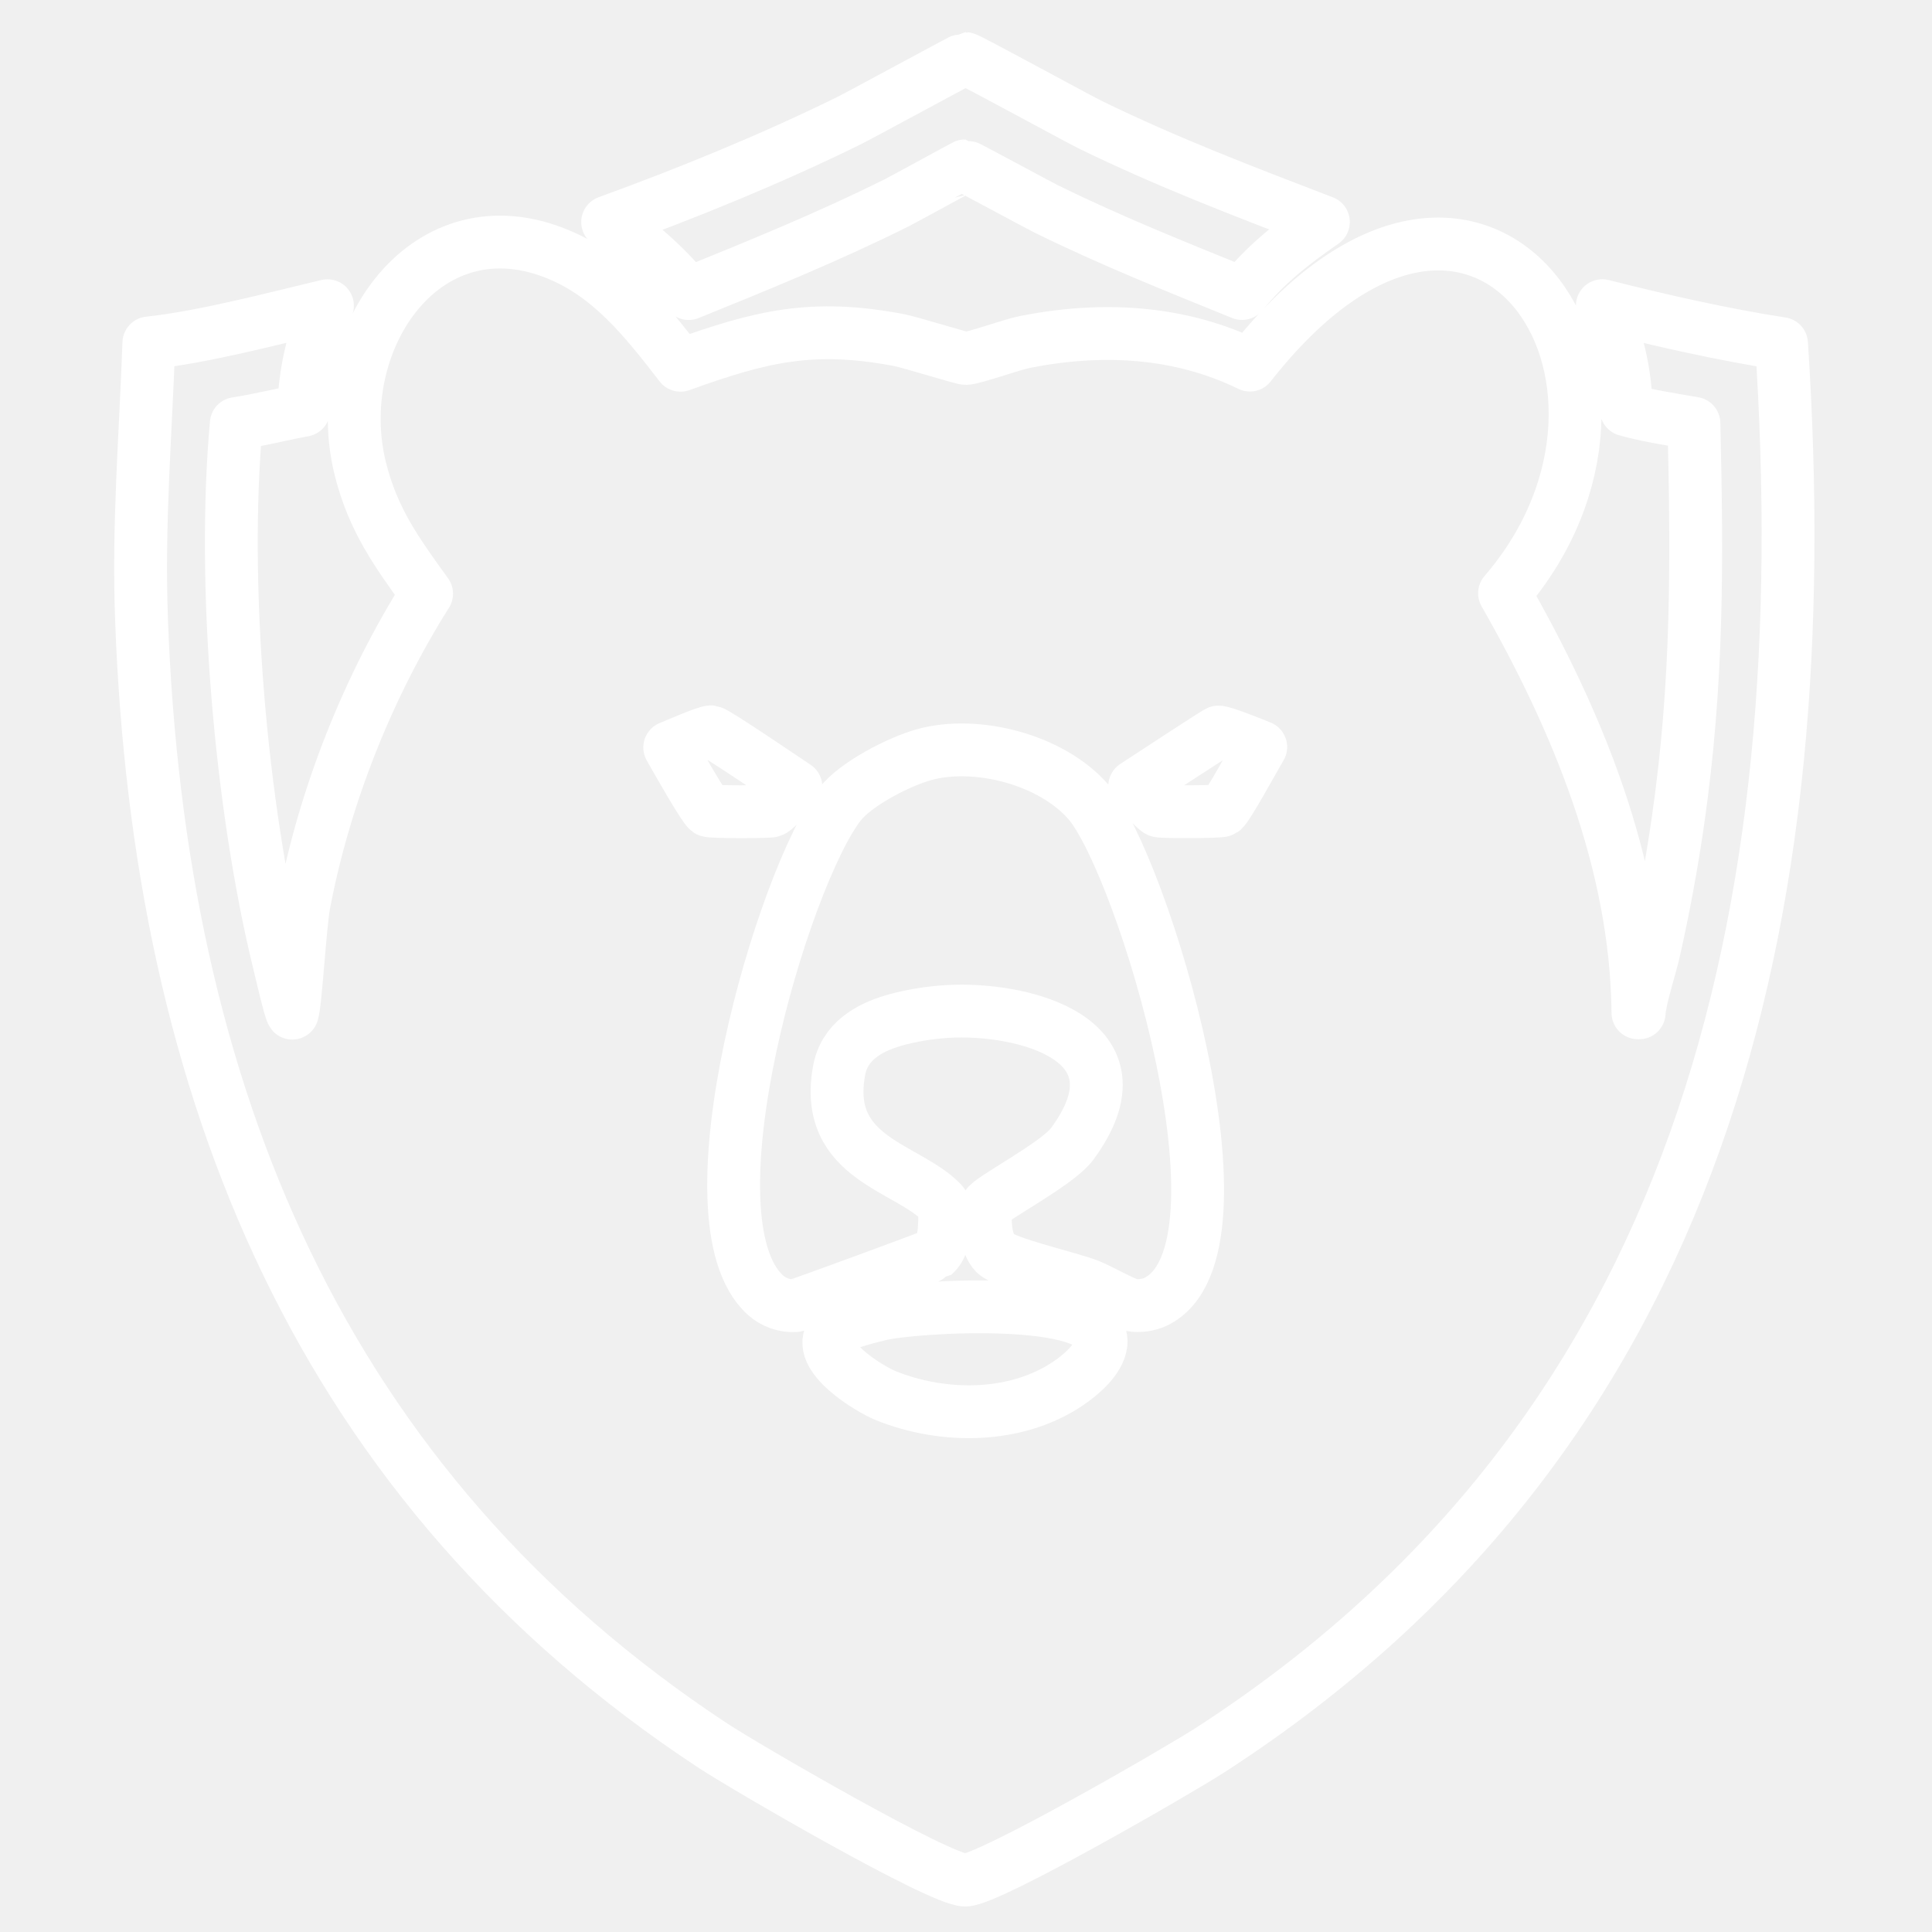
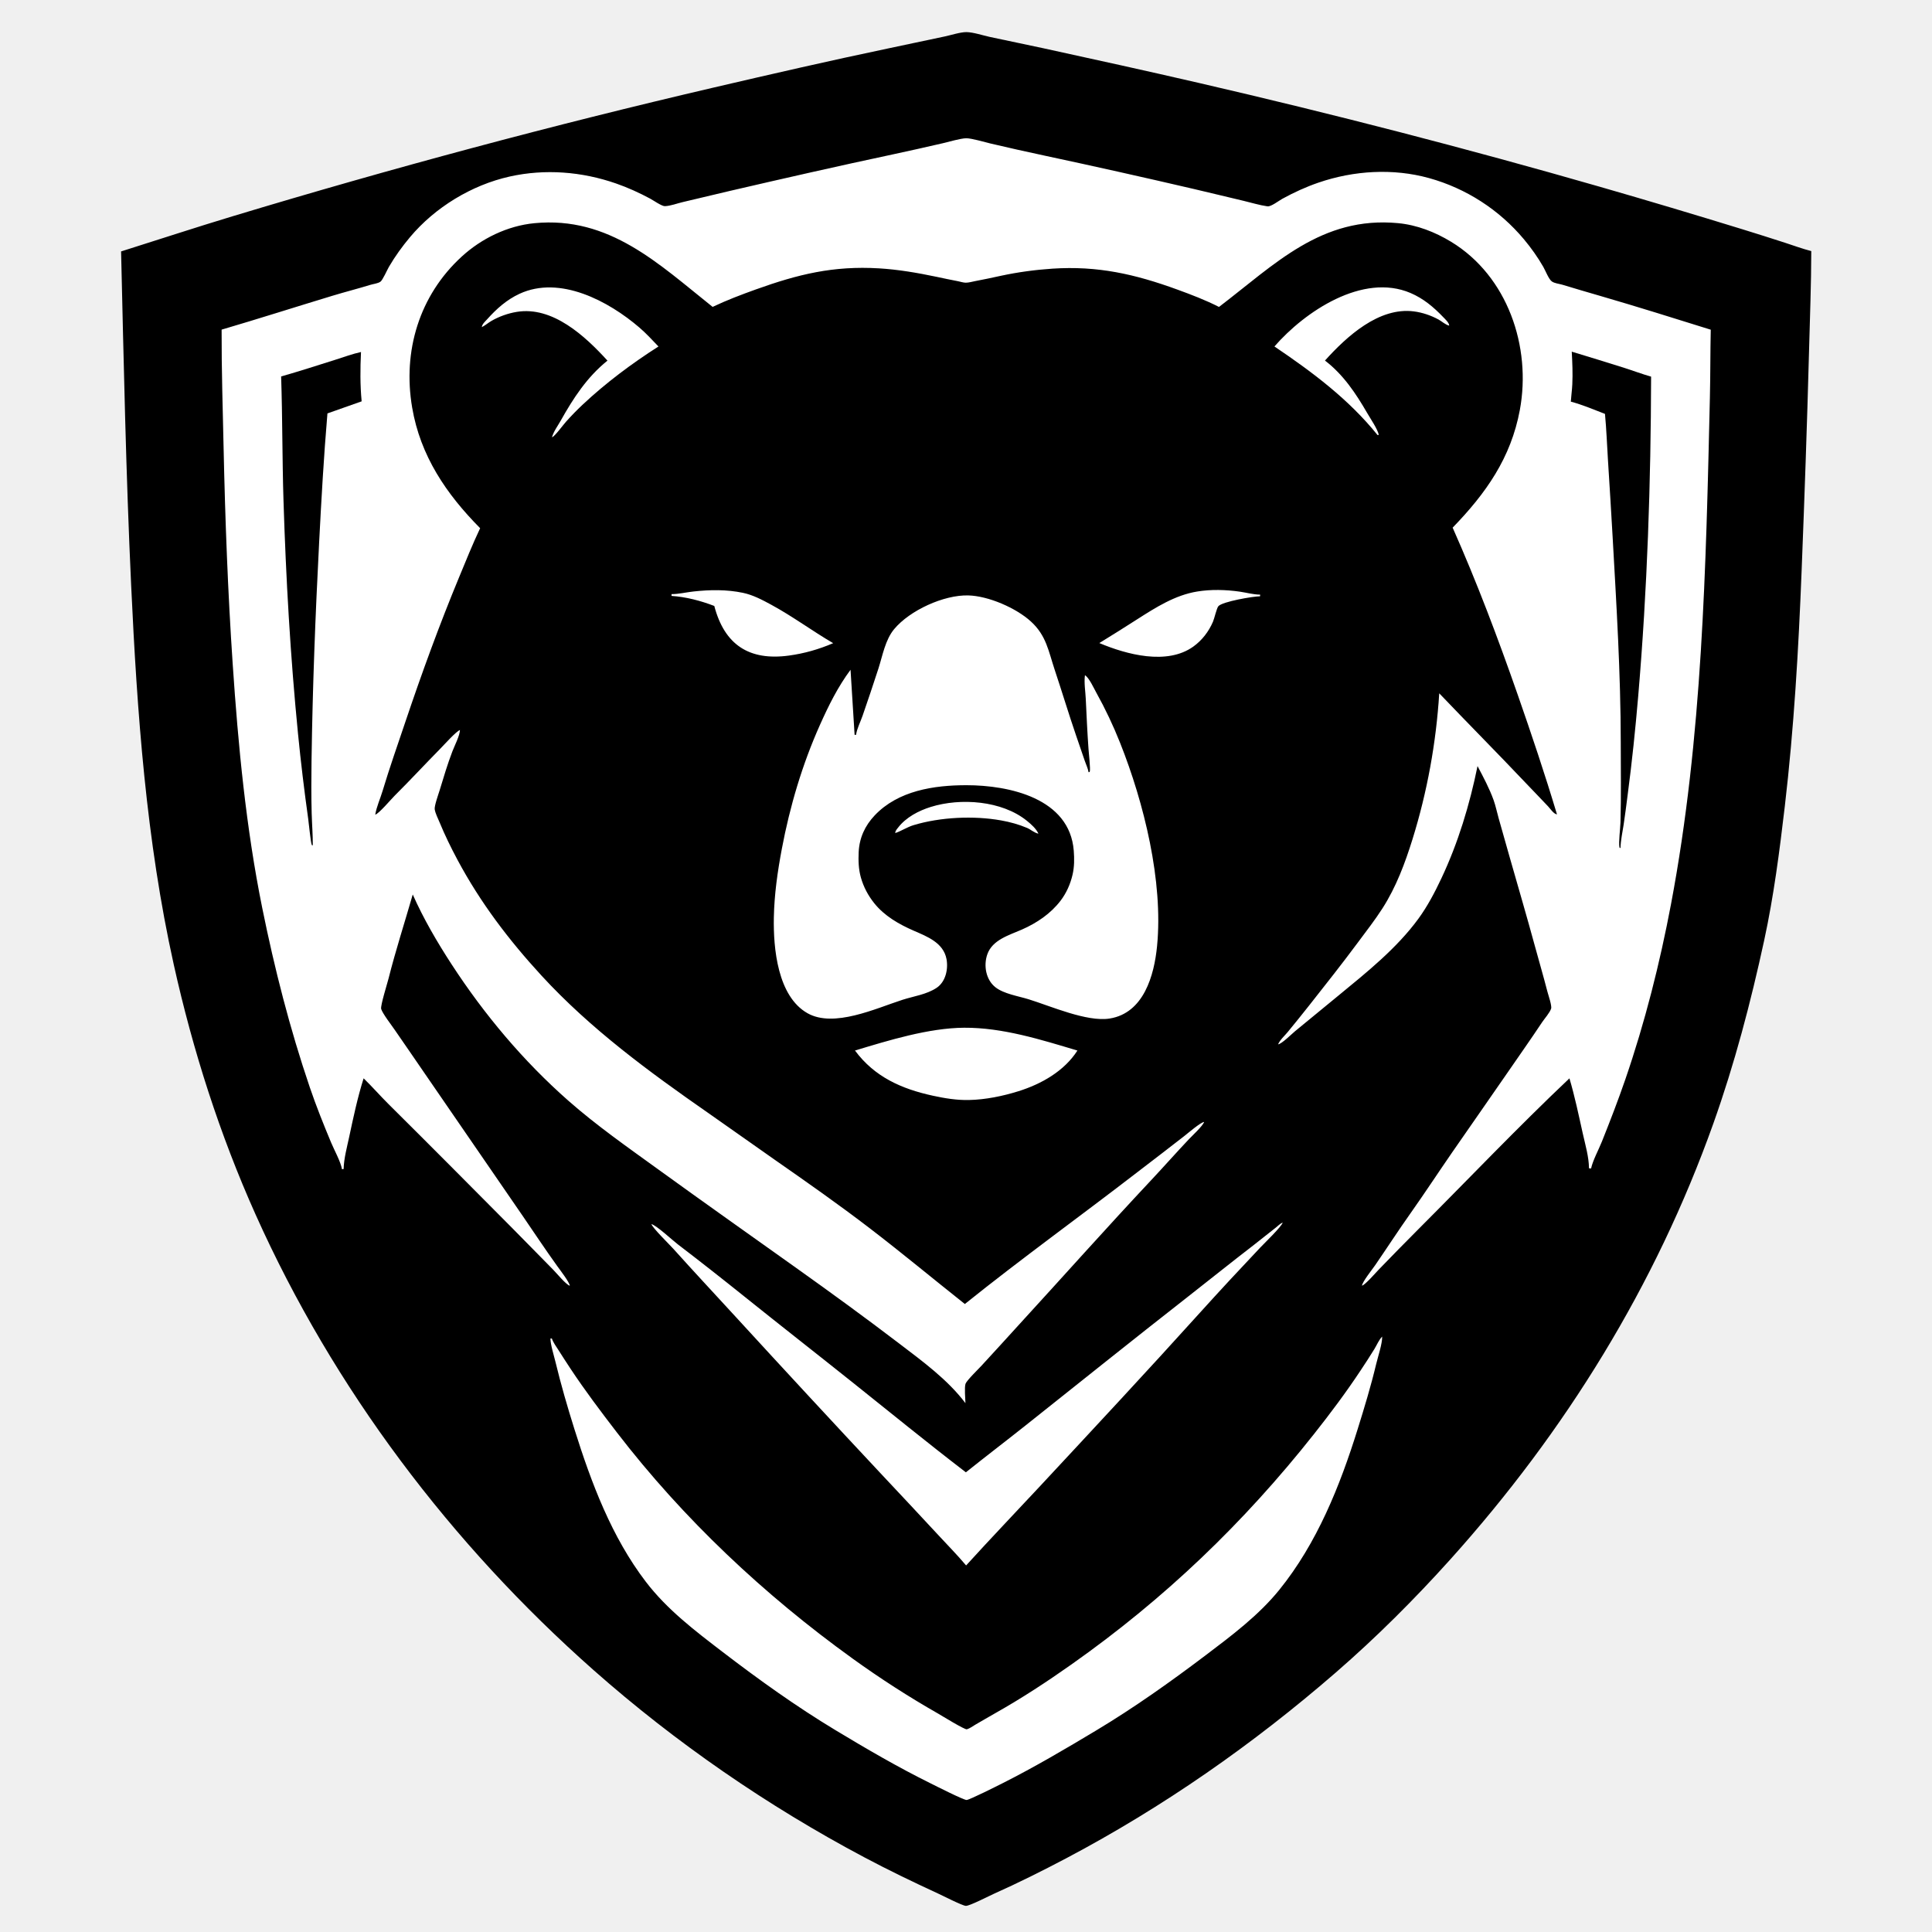
- <svg xmlns="http://www.w3.org/2000/svg" viewBox="0 0 512 512">
+ <svg xmlns="http://www.w3.org/2000/svg" viewBox="0 0 491.52 491.52">
  <defs>
    <style>
-       .cls-1{fill:none;stroke:#ffffff;stroke-width:14;stroke-linecap:round;stroke-linejoin:round}
+       .cls-1{fill:#ffffff}
+       .cls-2{fill:#000000}
    </style>
  </defs>
  <g id="Layer_1" data-name="Layer 1">
-     <path d="M350.714 58.826 C342.232 64.733 335.902 69.627 329.148 77.785 C311.456 70.595 294.397 63.805 277.173 55.321 C274.891 54.197 256.049 43.969 255.733 43.963 C255.629 43.962 239.452 52.838 237.63 53.746 C219.477 62.795 201.23 70.209 182.519 77.798 C176.262 70.466 169.108 63.904 161.032 58.848 C182.481 51.049 204.235 42.169 224.795 32.078 C228.017 30.496 255.486 15.52 255.818 15.521 C256.532 15.522 285.365 31.311 289.028 33.097 C309.382 43.019 329.682 50.771 350.714 58.826 Z M398.719 157.221 C417.849 190.708 433.703 228.652 434.071 268.405 L434.4 268.41 C434.591 264.65 437.346 256.348 438.299 252.12 C440.877 240.68 443.022 229.087 444.694 217.464 C449.967 180.8 449.773 148.935 448.91 112.181 C443.227 111.193 436.493 110.174 430.987 108.62 C430.828 99.123 428.687 89.512 424.634 81.003 C439.831 84.856 456.681 88.688 472.125 91.06 C482.049 242.419 451.447 379.348 320.573 463.872 C312.349 469.183 262.118 498.217 255.81 498.239 C249.077 498.262 197.344 468.163 188.889 462.592 C85.096 394.199 42.126 289.504 37.514 164.363 C36.57 138.73 38.55 116.14 39.451 90.883 C54.126 89.297 72.183 84.487 86.779 81.015 C82.812 89.658 80.703 99.132 80.498 108.713 C74.526 109.819 68.625 111.334 62.619 112.241 C58.732 154.994 63.761 213.669 73.965 255.259 C74.413 257.083 76.856 267.715 77.461 268.494 C78.344 266.115 79.5 245.178 80.556 239.604 C86.005 210.833 97.612 181.822 113.055 157.34 C105.176 146.418 98.898 137.853 95.497 124.254 C87.195 91.069 111.811 53.542 146.739 66.927 C161.489 72.579 170.83 84.503 180.349 96.799 C201.801 89.067 215.313 85.789 238.2 90.114 C241.059 90.654 255.15 95.024 255.946 94.996 C258.163 94.917 268.058 91.329 271.618 90.624 C291.732 86.642 312.419 87.563 331.24 96.758 C392.483 18.626 447.415 100.651 398.719 157.221 Z M177.486 198.083 C178.79 200.403 186.468 213.962 187.691 214.809 C188.284 215.219 203.936 215.181 204.554 214.896 C206.015 214.225 209.564 209.912 210.927 208.495 C208.216 206.71 189.763 194.113 188.462 193.945 C187.404 193.808 179.161 197.416 177.486 198.083 Z M300.711 208.318 C301.897 209.641 305.817 214.328 307.064 214.898 C307.723 215.199 323.414 215.194 324.014 214.774 C325.351 213.836 332.596 200.465 334.112 197.975 C332.295 197.24 324.272 193.969 322.868 194 C322.521 194.007 302.817 206.944 300.711 208.318 Z M244.734 200.036 C238.276 201.863 226.875 207.657 222.634 213.072 C207.572 232.303 180.671 323.163 202.855 343.226 C204.978 345.146 207.955 346.209 210.762 346.003 C211.594 345.942 247.202 332.808 247.514 332.538 C249.663 330.674 250.153 327.693 250.278 324.927 C250.343 323.499 250.629 319.801 249.627 318.74 C240.58 309.167 218.026 307.195 222.379 283.663 C223.788 276.043 230.148 272.411 236.734 270.472 C241.212 269.154 246.414 268.333 251.057 268.053 C270.806 266.861 304.71 275.226 284.136 303.151 C280.107 308.618 261.914 317.91 261.481 319.683 C260.692 322.908 261.172 329.685 263.693 332.157 C266.421 334.833 283.43 338.628 288.594 340.663 C291.295 341.727 297.791 345.425 299.795 345.836 C301.807 346.249 304.535 345.843 306.38 344.925 C333.998 331.194 302.618 228.933 288.49 212.57 C278.721 201.255 258.65 196.101 244.734 200.036 Z M232.977 348.374 C230.174 349.098 222.341 350.883 220.624 353.067 C215.711 359.318 230.588 368.196 234.808 369.891 C249.964 375.978 269.291 376.046 283.245 366.514 C286.439 364.333 291.274 360.293 291.779 356.061 C293.347 342.933 241.697 346.123 232.977 348.374 Z" class="cls-1" />
+     <g>
+       <path d="M56.379 83.862 C65.803 81.092 75.165 78.098 84.565 75.247 C87.78 74.272 91.04 73.444 94.253 72.46 C95.036 72.22 96.095 72.131 96.779 71.669 C97.347 71.285 98.509 68.634 98.95 67.878 C100.506 65.213 102.32 62.706 104.301 60.342 C110.663 52.75 119.989 47.072 129.647 44.916 C138.653 42.906 148.031 43.65 156.727 46.675 C159.732 47.72 162.626 49.039 165.426 50.541 C166.209 50.96 168.369 52.476 169.143 52.447 C170.617 52.392 172.256 51.746 173.694 51.412 C177.651 50.492 181.596 49.519 185.554 48.6 C199.358 45.398 213.182 42.251 227.042 39.299 C231.313 38.389 235.577 37.422 239.833 36.444 C241.386 36.087 244.325 35.207 245.788 35.174 C247.11 35.145 250.497 36.152 251.95 36.496 C256.524 37.58 261.125 38.601 265.721 39.584 C278.414 42.299 291.091 45.135 303.734 48.08 C307.959 49.064 312.171 50.105 316.394 51.096 C318.391 51.565 320.427 52.206 322.458 52.494 C323.351 52.621 325.378 51.045 326.227 50.58 C329.173 48.963 332.239 47.555 335.418 46.464 C344.397 43.381 354.388 42.759 363.577 45.309 C372.997 47.923 381.414 53.364 387.694 60.862 C389.537 63.062 391.203 65.412 392.635 67.898 C393.156 68.802 394.015 71.039 394.803 71.597 C395.524 72.106 396.671 72.187 397.504 72.441 C400.748 73.43 404.005 74.379 407.261 75.325 C416.622 78.044 425.931 80.974 435.236 83.876 C435.109 89.668 435.148 95.464 435.013 101.256 C434.009 144.258 433.137 187.569 425.136 229.959 C422.284 245.066 418.496 260.079 413.494 274.624 C411.663 279.948 409.638 285.176 407.551 290.405 C406.74 292.437 405.221 295.231 404.789 297.273 C404.61 297.262 404.434 297.247 404.255 297.229 C404.228 294.283 403.293 291.171 402.657 288.307 C401.618 283.629 400.641 278.943 399.28 274.344 C386.164 286.752 373.715 299.848 360.954 312.618 C357.52 316.054 354.124 319.532 350.745 323.023 C349.955 323.839 347.358 326.852 346.501 327.093 C346.556 326.145 349.182 322.858 349.863 321.866 C352.869 317.487 355.764 313.024 358.832 308.688 C362.429 303.603 365.845 298.387 369.384 293.262 C374.087 286.452 378.85 279.684 383.541 272.867 C386.466 268.616 389.45 264.4 392.301 260.101 C392.957 259.111 394.269 257.683 394.618 256.594 C394.852 255.863 393.885 253.108 393.663 252.243 C392.666 248.368 391.533 244.526 390.482 240.664 C388.428 233.119 386.222 225.611 384.077 218.091 C383.138 214.8 382.213 211.505 381.28 208.213 C380.84 206.664 380.524 205.048 379.978 203.534 C378.903 200.553 377.374 197.7 375.901 194.903 C373.898 204.727 370.976 214.409 366.693 223.488 C365.021 227.031 363.168 230.572 360.85 233.74 C355.35 241.254 347.758 247.337 340.61 253.205 C336.902 256.248 333.194 259.289 329.492 262.339 C328.631 263.048 326.067 265.611 325.154 265.693 C325.65 264.536 326.815 263.522 327.614 262.551 C329.476 260.287 331.317 258.004 333.134 255.703 C337.301 250.424 341.463 245.162 345.469 239.76 C347.596 236.89 349.801 234.076 351.73 231.064 C355.192 225.66 357.469 219.566 359.366 213.46 C363.098 201.451 365.372 188.936 366.155 176.382 C373.463 184.04 380.926 191.552 388.206 199.239 C390.075 201.213 391.985 203.151 393.842 205.138 C394.4 205.735 395.285 207.1 396.109 207.183 C393.033 196.927 389.633 186.817 386.107 176.709 C381.098 162.352 375.738 148.144 369.566 134.239 C378.022 125.511 384.39 116.519 386.659 104.311 C389.651 88.208 383.532 70.229 369.164 61.506 C365.086 59.03 360.482 57.228 355.704 56.775 C336.171 54.922 324.298 67.287 310.124 78.09 C306.703 76.343 303.07 74.964 299.464 73.65 C288.732 69.741 279.24 67.586 267.731 68.351 C263.34 68.643 258.971 69.238 254.666 70.159 C252.486 70.625 250.308 71.117 248.114 71.515 C247.335 71.657 246.507 71.916 245.716 71.921 C245.071 71.925 244.407 71.675 243.775 71.557 C241.913 71.212 240.062 70.802 238.208 70.415 C233.391 69.407 228.542 68.568 223.622 68.274 C212.025 67.581 203.067 69.768 192.263 73.65 C188.563 74.979 184.849 76.385 181.299 78.078 C167.568 67.143 155.054 54.943 135.951 56.784 C129.107 57.443 122.48 60.681 117.447 65.296 C106.659 75.187 102.424 89.308 104.849 103.632 C106.934 115.952 113.515 125.659 122.155 134.376 C120.222 138.461 118.527 142.688 116.797 146.863 C111.793 158.94 107.308 171.243 103.137 183.633 C101.168 189.484 99.112 195.303 97.336 201.218 C96.743 203.194 95.808 205.221 95.468 207.251 C96.382 207.026 99.483 203.346 100.39 202.444 C104.336 198.522 108.109 194.435 112.013 190.474 C112.958 189.516 116.02 186.081 117.014 185.716 C117 187.092 115.645 189.727 115.108 191.122 C113.857 194.372 112.871 197.722 111.853 201.05 C111.557 202.018 110.458 205.065 110.598 205.905 C110.778 206.983 111.397 208.155 111.814 209.164 C113.168 212.446 114.718 215.623 116.392 218.752 C122.211 229.628 129.409 239.104 137.742 248.175 C150.224 261.761 165.15 272.692 180.226 283.182 C185.917 287.142 191.55 291.187 197.239 295.15 C205.354 300.803 213.467 306.496 221.316 312.514 C229.484 318.777 237.403 325.359 245.468 331.751 C259.848 320.203 274.835 309.415 289.436 298.15 C293.401 295.092 297.405 292.076 301.342 288.982 C302.248 288.269 305.433 285.536 306.334 285.432 C306.081 286.378 303.269 288.981 302.446 289.853 C299.215 293.274 296.1 296.804 292.88 300.235 C281.53 312.331 270.492 324.739 259.285 336.967 C256.106 340.436 252.965 343.943 249.761 347.388 C248.987 348.222 245.927 351.217 245.643 352.04 C245.323 352.969 245.592 355.936 245.619 356.977 C241.058 350.952 234.702 346.335 228.748 341.793 C220.12 335.212 211.363 328.846 202.527 322.55 C190.811 314.203 179.065 305.907 167.412 297.471 C159.686 291.878 151.799 286.372 144.63 280.064 C133.144 269.958 123.19 258.101 114.86 245.289 C111.183 239.635 107.744 233.746 105.007 227.574 C102.957 234.697 100.657 241.781 98.847 248.969 C98.542 250.183 96.751 255.883 96.975 256.68 C97.289 257.793 99.617 260.846 100.39 261.956 C102.866 265.517 105.307 269.103 107.767 272.675 C116.185 284.899 124.597 297.127 132.996 309.364 C135.898 313.593 138.731 317.882 141.726 322.045 C142.341 322.899 144.978 326.324 144.958 327.108 C143.978 326.81 141.597 323.902 140.726 323.022 C137.285 319.549 133.885 316.035 130.44 312.564 C119.933 301.98 109.427 291.395 98.84 280.892 C96.683 278.752 94.689 276.452 92.509 274.339 C90.965 279.224 89.895 284.294 88.825 289.302 C88.262 291.941 87.496 294.711 87.42 297.419 C87.282 297.436 87.148 297.455 87.002 297.459 C86.675 295.541 85.049 292.623 84.255 290.722 C82.312 286.072 80.431 281.389 78.809 276.616 C73.731 261.677 69.852 246.483 66.72 231.024 C62.575 210.56 60.59 189.63 59.191 168.822 C57.97 150.675 57.291 132.518 56.893 114.334 C56.67 104.177 56.352 94.021 56.379 83.862 Z M399.87 89.469 C400.028 92.237 400.141 94.994 400.013 97.766 C399.945 99.244 399.728 100.703 399.633 102.177 C402.59 102.971 405.472 104.193 408.325 105.299 C408.7 109.28 408.846 113.288 409.097 117.279 C409.5 123.683 409.904 130.086 410.264 136.494 C411.243 153.925 412.326 171.425 412.339 188.891 C412.344 195.676 412.459 202.463 412.265 209.247 C412.221 210.804 411.76 214.23 412.011 215.553 C412.044 215.73 412.147 215.687 412.27 215.752 C412.318 213.759 412.771 211.731 413.074 209.763 C413.46 207.257 413.759 204.736 414.091 202.222 C415.198 193.834 416.07 185.4 416.786 176.97 C419.079 149.991 419.993 122.896 420.054 95.821 C417.756 95.172 415.508 94.312 413.23 93.591 C408.787 92.185 404.33 90.819 399.87 89.469 Z M91.84 89.558 C89.649 90.034 87.528 90.831 85.391 91.504 C80.783 92.955 76.171 94.454 71.524 95.776 C71.878 106.292 71.796 116.824 72.126 127.343 C72.749 147.185 73.871 166.949 75.822 186.706 C76.534 193.909 77.402 201.108 78.406 208.275 C78.545 209.264 79.06 214.464 79.321 214.956 C79.38 215.067 79.478 215.029 79.571 215.072 C79.598 212.365 79.365 209.635 79.292 206.926 C79.172 202.438 79.193 197.939 79.256 193.45 C79.515 174.928 80.235 156.432 81.193 137.934 C81.759 127.012 82.374 116.075 83.301 105.176 L92.004 102.103 C91.605 97.89 91.634 93.781 91.84 89.558 Z" class="cls-1" />
+       <path d="M167.523 88.152 C160.684 92.518 154.114 97.427 148.194 102.985 C146.724 104.366 145.317 105.815 143.974 107.32 C143.236 108.145 141.216 110.934 140.425 111.279 C140.797 109.82 141.917 108.325 142.654 107.01 C145.883 101.252 149.348 95.927 154.543 91.746 C148.865 85.517 140.613 77.84 131.464 79.348 C129.244 79.713 126.965 80.52 125.019 81.65 C124.184 82.135 123.438 82.795 122.583 83.23 C122.616 82.477 123.461 81.755 123.952 81.207 C126.329 78.558 128.911 76.249 132.171 74.74 C142.478 69.971 154.853 76.623 162.658 83.32 C164.401 84.815 165.94 86.496 167.523 88.152 Z" class="cls-1" />
+       <path d="M368.698 82.846 C367.741 82.641 366.827 81.754 365.957 81.282 C364.045 80.246 361.88 79.506 359.721 79.226 C350.805 78.071 342.611 85.602 337.087 91.73 C341.732 95.28 344.939 100.077 347.833 105.085 C348.655 106.508 350.465 109.136 350.783 110.637 L350.452 110.672 C343.105 101.552 333.862 94.649 324.226 88.146 C331.932 79.281 346.677 69.341 358.855 74.541 C362.15 75.948 364.733 78.132 367.188 80.698 C367.714 81.247 368.647 82.073 368.698 82.846 Z" class="cls-1" />
+       <path d="M170.847 151.149 C172.706 151.146 174.55 150.684 176.396 150.482 C180.605 150.02 184.831 149.948 188.992 150.814 C191.568 151.351 193.941 152.618 196.233 153.862 C201.67 156.813 206.635 160.513 211.972 163.629 C208.336 165.194 204.618 166.255 200.697 166.788 C190.612 168.159 184.312 164.056 181.723 154.163 C178.239 152.832 174.578 151.863 170.847 151.607 Z" class="cls-1" />
+       <path d="M320.595 151.279 C320.596 151.424 320.587 151.56 320.577 151.703 C318.829 151.71 311.003 153.043 309.969 154.223 C309.525 154.73 308.961 157.327 308.592 158.18 C307.509 160.687 305.823 162.897 303.596 164.496 C296.906 169.3 286.601 166.521 279.677 163.6 C282.912 161.629 286.106 159.597 289.3 157.56 C294.038 154.537 298.925 151.413 304.566 150.489 C308.106 149.91 311.797 150.01 315.343 150.51 C317.071 150.754 318.849 151.27 320.595 151.279 Z" class="cls-1" />
+       <path d="M216.387 170.393 L217.42 186.954 L217.786 186.954 C218.006 185.355 218.914 183.649 219.441 182.112 C220.818 178.095 222.199 174.077 223.494 170.032 C224.551 166.727 225.216 162.779 227.481 160.054 C231.45 155.281 240.114 151.314 246.338 151.478 C251.461 151.613 258.475 154.658 262.246 158.086 C266.21 161.689 266.733 165.628 268.345 170.46 C270.193 175.996 271.872 181.585 273.765 187.109 C274.508 189.277 275.255 191.443 275.996 193.612 C276.314 194.54 276.786 195.501 276.953 196.463 C277.076 196.418 277.199 196.46 277.248 196.3 C277.451 195.64 276.997 191.542 276.926 190.563 C276.619 186.298 276.431 182.02 276.226 177.749 C276.134 175.828 275.758 173.684 276.02 171.779 C277.059 172.376 278.301 175.116 278.923 176.233 C281.212 180.347 283.22 184.6 284.962 188.977 C291.043 204.253 295.976 224.206 294.372 240.674 C293.644 248.157 290.983 257.748 282.292 259.129 C276.523 260.046 267.31 255.964 261.662 254.218 C259.07 253.417 255.401 252.86 253.252 251.176 C250.821 249.27 250.191 245.671 251.169 242.825 C252.452 239.094 256.725 237.922 259.957 236.499 C263.774 234.819 267.283 232.467 269.832 229.127 C271.312 227.187 272.324 224.885 272.87 222.514 C273.334 220.504 273.333 218.453 273.172 216.407 C272.123 203.074 256.743 199.769 245.873 199.765 C237.582 199.762 228.491 201.152 222.529 207.451 C220.044 210.077 218.63 213.167 218.456 216.793 C218.353 218.948 218.426 221.151 219.016 223.241 C219.699 225.657 220.847 227.813 222.411 229.776 C225.001 233.026 228.703 235.141 232.46 236.775 C235.884 238.265 240.008 239.832 240.801 243.987 C241.291 246.55 240.576 249.778 238.301 251.305 C235.763 253.009 232.462 253.442 229.599 254.363 C222.833 256.538 212.156 261.571 205.44 257.777 C197.83 253.477 196.721 241.265 196.871 233.44 C196.984 227.555 197.811 221.758 198.9 215.982 C200.941 205.149 204.097 194.493 208.6 184.424 C210.792 179.523 213.169 174.713 216.387 170.393 Z" class="cls-1" />
+       <path d="M264.194 212.09 C263.215 211.941 262.238 211.033 261.307 210.637 C259.19 209.738 256.976 209.133 254.715 208.727 C247.734 207.474 239.235 207.873 232.444 209.92 C230.763 210.427 229.301 211.433 227.763 211.941 C227.755 211.373 228.173 210.95 228.514 210.511 C230.521 207.924 233.702 206.259 236.768 205.299 C244.353 202.924 254.872 203.668 261.221 208.794 C262.332 209.692 263.576 210.779 264.194 212.09 Z" class="cls-1" />
+       <path d="M274.108 267.267 C270.761 272.508 264.921 275.799 259.11 277.617 C255.099 278.872 250.71 279.768 246.499 279.856 C243.394 279.92 240.347 279.42 237.323 278.761 C229.347 277.025 222.481 273.977 217.515 267.263 C226.097 264.667 236.311 261.518 245.294 261.464 C255.079 261.406 264.823 264.493 274.108 267.267 Z" class="cls-1" />
+       <path d="M165.728 311.417 C167.115 311.819 171.013 315.478 172.447 316.573 C178.15 320.926 183.802 325.374 189.399 329.864 C198.526 337.187 207.75 344.39 216.895 351.69 C226.48 359.341 235.996 367.104 245.727 374.57 C250.751 370.557 255.867 366.655 260.902 362.654 C274.631 351.744 288.309 340.772 302.123 329.968 C307.755 325.564 313.326 321.082 318.993 316.723 C320.857 315.289 322.665 313.786 324.528 312.35 C325.114 311.899 325.642 311.312 326.328 311.027 C326.169 311.958 321.54 316.421 320.576 317.442 C315.439 322.88 310.326 328.37 305.315 333.924 C291.905 348.783 278.245 363.425 264.611 378.078 C258.344 384.814 251.975 391.455 245.79 398.267 C243.541 395.596 241.084 393.109 238.716 390.545 C233.988 385.426 229.205 380.356 224.442 375.27 C211.889 361.862 199.411 348.375 187 334.837 C181.776 329.138 176.491 323.489 171.327 317.736 C170.404 316.707 165.898 312.282 165.728 311.417 Z" class="cls-1" />
+       <path d="M140.032 340.529 L140.398 340.529 C140.746 341.552 141.481 342.535 142.061 343.446 C143.079 345.046 144.101 346.635 145.149 348.216 C148.853 353.805 152.868 359.127 156.953 364.438 C173.904 386.472 194.408 405.742 216.933 421.973 C223.926 427.013 231.163 431.679 238.652 435.947 C239.591 436.483 245.44 440.102 245.984 439.948 C246.723 439.739 247.483 439.145 248.149 438.765 C249.874 437.781 251.579 436.763 253.309 435.789 C259.958 432.043 266.362 427.84 272.596 423.443 C296.271 406.746 316.333 387.537 334.298 364.829 C338.449 359.582 342.463 354.228 346.155 348.646 C347.35 346.839 348.547 345.024 349.675 343.174 C350.286 342.171 350.815 340.859 351.641 340.031 C351.694 341.801 350.548 345.208 350.106 347.065 C348.777 352.644 347.096 358.163 345.388 363.637 C340.884 378.073 335.053 392.63 325.453 404.493 C320.236 410.939 313.368 416.098 306.789 421.073 C297.8 427.872 288.535 434.451 278.865 440.255 C271.065 444.936 263.224 449.555 255.098 453.656 C253.92 454.25 246.609 457.937 245.905 457.935 C245.106 457.933 238.026 454.333 236.78 453.718 C228.504 449.632 220.46 444.938 212.559 440.176 C202.554 434.144 193.003 427.295 183.735 420.193 C176.753 414.845 169.702 409.475 164.323 402.441 C155.577 391.003 150.43 377.242 146.15 363.631 C144.362 357.945 142.699 352.224 141.301 346.429 C140.913 344.817 140.047 342.086 140.032 340.529 Z" class="cls-1" />
+       <path d="M460.806 63.879 C460.791 72.427 460.456 80.982 460.23 89.525 C459.738 108.101 459.079 126.663 458.349 145.23 C457.563 165.214 456.402 185.236 454.075 205.102 C452.737 216.521 451.26 227.999 448.823 239.246 C445.414 254.975 441.291 270.68 435.885 285.852 C421.203 327.059 398.241 364.169 369.058 396.64 C359.917 406.811 350.19 416.521 339.86 425.487 C318.835 443.734 295.917 459.743 271.285 472.749 C265.209 475.957 259.048 479.033 252.774 481.835 C251.544 482.385 246.701 484.895 245.724 484.871 C244.855 484.849 239.566 482.145 238.374 481.598 C232.123 478.728 225.95 475.735 219.872 472.511 C195.306 459.477 171.899 443.358 151.057 424.935 C114.753 392.845 84.87 353.276 65.032 309.004 C55.894 288.612 49.058 267.234 44.214 245.431 C37.175 213.748 34.884 181.348 33.37 149.008 C32.043 120.679 31.478 92.319 30.806 63.966 C40.259 60.992 49.667 57.89 59.156 55.025 C99.644 42.799 140.497 31.845 181.686 22.245 C196.443 18.805 211.218 15.412 226.049 12.302 C230.803 11.305 235.551 10.28 240.306 9.285 C241.899 8.953 244.316 8.159 245.873 8.169 C247.546 8.18 250.092 9.018 251.793 9.389 C256.33 10.379 260.886 11.282 265.423 12.272 C278.618 15.149 291.805 18.05 304.963 21.09 C339.163 28.993 373.177 37.78 406.911 47.485 C419.126 50.999 431.307 54.642 443.454 58.381 C447.017 59.478 450.569 60.606 454.116 61.755 C456.337 62.475 458.546 63.295 460.806 63.879 Z M56.379 83.862 C56.352 94.021 56.67 104.177 56.893 114.334 C57.291 132.518 57.97 150.675 59.191 168.822 C60.59 189.63 62.575 210.56 66.72 231.024 C69.852 246.483 73.731 261.677 78.809 276.616 C80.431 281.389 82.312 286.072 84.255 290.722 C85.049 292.623 86.675 295.541 87.002 297.459 C87.148 297.455 87.282 297.436 87.42 297.419 C87.496 294.711 88.262 291.941 88.825 289.302 C89.895 284.294 90.965 279.224 92.509 274.339 C94.689 276.452 96.683 278.752 98.84 280.892 C109.427 291.395 119.933 301.98 130.44 312.564 C133.885 316.035 137.285 319.549 140.726 323.022 C141.597 323.902 143.978 326.81 144.958 327.108 C144.978 326.324 142.341 322.899 141.726 322.045 C138.731 317.882 135.898 313.593 132.996 309.364 C124.597 297.127 116.185 284.899 107.767 272.675 C105.307 269.103 102.866 265.517 100.39 261.956 C99.617 260.846 97.289 257.793 96.975 256.68 C96.751 255.883 98.542 250.183 98.847 248.969 C100.657 241.781 102.957 234.697 105.007 227.574 C107.744 233.746 111.183 239.635 114.86 245.289 C123.19 258.101 133.144 269.958 144.63 280.064 C151.799 286.372 159.686 291.878 167.412 297.471 C179.065 305.907 190.811 314.203 202.527 322.55 C211.363 328.846 220.12 335.212 228.748 341.793 C234.702 346.335 241.058 350.952 245.619 356.977 C245.592 355.936 245.323 352.969 245.643 352.04 C245.927 351.217 248.987 348.222 249.761 347.388 C252.965 343.943 256.106 340.436 259.285 336.967 C270.492 324.739 281.53 312.331 292.88 300.235 C296.1 296.804 299.215 293.274 302.446 289.853 C303.269 288.981 306.081 286.378 306.334 285.432 C305.433 285.536 302.248 288.269 301.342 288.982 C297.405 292.076 293.401 295.092 289.436 298.15 C274.835 309.415 259.848 320.203 245.468 331.751 C237.403 325.359 229.484 318.777 221.316 312.514 C213.467 306.496 205.354 300.803 197.239 295.15 C191.55 291.187 185.917 287.142 180.226 283.182 C165.15 272.692 150.224 261.761 137.742 248.175 C129.409 239.104 122.211 229.628 116.392 218.752 C114.718 215.623 113.168 212.446 111.814 209.164 C111.397 208.155 110.778 206.983 110.598 205.905 C110.458 205.065 111.557 202.018 111.853 201.05 C112.871 197.722 113.857 194.372 115.108 191.122 C115.645 189.727 117 187.092 117.014 185.716 C116.02 186.081 112.958 189.516 112.013 190.474 C108.109 194.435 104.336 198.522 100.39 202.444 C99.483 203.346 96.382 207.026 95.468 207.251 C95.808 205.221 96.743 203.194 97.336 201.218 C99.112 195.303 101.168 189.484 103.137 183.633 C107.308 171.243 111.793 158.94 116.797 146.863 C118.527 142.688 120.222 138.461 122.155 134.376 C113.515 125.659 106.934 115.952 104.849 103.632 C102.424 89.308 106.659 75.187 117.447 65.296 C122.48 60.681 129.107 57.443 135.951 56.784 C155.054 54.943 167.568 67.143 181.299 78.078 C184.849 76.385 188.563 74.979 192.263 73.65 C203.067 69.768 212.025 67.581 223.622 68.274 C228.542 68.568 233.391 69.407 238.208 70.415 C240.062 70.802 241.913 71.212 243.775 71.557 C244.407 71.675 245.071 71.925 245.716 71.921 C246.507 71.916 247.335 71.657 248.114 71.515 C250.308 71.117 252.486 70.625 254.666 70.159 C258.971 69.238 263.34 68.643 267.731 68.351 C279.24 67.586 288.732 69.741 299.464 73.65 C303.07 74.964 306.703 76.343 310.124 78.09 C324.298 67.287 336.171 54.922 355.704 56.775 C360.482 57.228 365.086 59.03 369.164 61.506 C383.532 70.229 389.651 88.208 386.659 104.311 C384.39 116.519 378.022 125.511 369.566 134.239 C375.738 148.144 381.098 162.352 386.107 176.709 C389.633 186.817 393.033 196.927 396.109 207.183 C395.285 207.1 394.4 205.735 393.842 205.138 C391.985 203.151 390.075 201.213 388.206 199.239 C380.926 191.552 373.463 184.04 366.155 176.382 C365.372 188.936 363.098 201.451 359.366 213.46 C357.469 219.566 355.192 225.66 351.73 231.064 C349.801 234.076 347.596 236.89 345.469 239.76 C341.463 245.162 337.301 250.424 333.134 255.703 C331.317 258.004 329.476 260.287 327.614 262.551 C326.815 263.522 325.65 264.536 325.154 265.693 C326.067 265.611 328.631 263.048 329.492 262.339 C333.194 259.289 336.902 256.248 340.61 253.205 C347.758 247.337 355.35 241.254 360.85 233.74 C363.168 230.572 365.021 227.031 366.693 223.488 C370.976 214.409 373.898 204.727 375.901 194.903 C377.374 197.7 378.903 200.553 379.978 203.534 C380.524 205.048 380.84 206.664 381.28 208.213 C382.213 211.505 383.138 214.8 384.077 218.091 C386.222 225.611 388.428 233.119 390.482 240.664 C391.533 244.526 392.666 248.368 393.663 252.243 C393.885 253.108 394.852 255.863 394.618 256.594 C394.269 257.683 392.957 259.111 392.301 260.101 C389.45 264.4 386.466 268.616 383.541 272.867 C378.85 279.684 374.087 286.452 369.384 293.262 C365.845 298.387 362.429 303.603 358.832 308.688 C355.764 313.024 352.869 317.487 349.863 321.866 C349.182 322.858 346.556 326.145 346.501 327.093 C347.358 326.852 349.955 323.839 350.745 323.023 C354.124 319.532 357.52 316.054 360.954 312.618 C373.715 299.848 386.164 286.752 399.28 274.344 C400.641 278.943 401.618 283.629 402.657 288.307 C403.293 291.171 404.228 294.283 404.255 297.229 C404.434 297.247 404.61 297.262 404.789 297.273 C405.221 295.231 406.74 292.437 407.551 290.405 C409.638 285.176 411.663 279.948 413.494 274.624 C418.496 260.079 422.284 245.066 425.136 229.959 C433.137 187.569 434.009 144.258 435.013 101.256 C435.148 95.464 435.109 89.668 435.236 83.876 C425.931 80.974 416.622 78.044 407.261 75.325 C404.005 74.379 400.748 73.43 397.504 72.441 C396.671 72.187 395.524 72.106 394.803 71.597 C394.015 71.039 393.156 68.802 392.635 67.898 C391.203 65.412 389.537 63.062 387.694 60.862 C381.414 53.364 372.997 47.923 363.577 45.309 C354.388 42.759 344.397 43.381 335.418 46.464 C332.239 47.555 329.173 48.963 326.227 50.58 C325.378 51.045 323.351 52.621 322.458 52.494 C320.427 52.206 318.391 51.565 316.394 51.096 C312.171 50.105 307.959 49.064 303.734 48.08 C291.091 45.135 278.414 42.299 265.721 39.584 C261.125 38.601 256.524 37.58 251.95 36.496 C250.497 36.152 247.11 35.145 245.788 35.174 C244.325 35.207 241.386 36.087 239.833 36.444 C235.577 37.422 231.313 38.389 227.042 39.299 C213.182 42.251 199.358 45.398 185.554 48.6 C181.596 49.519 177.651 50.492 173.694 51.412 C172.256 51.746 170.617 52.392 169.143 52.447 C168.369 52.476 166.209 50.96 165.426 50.541 C162.626 49.039 159.732 47.72 156.727 46.675 C148.031 43.65 138.653 42.906 129.647 44.916 C119.989 47.072 110.663 52.75 104.301 60.342 C102.32 62.706 100.506 65.213 98.95 67.878 C98.509 68.634 97.347 71.285 96.779 71.669 C96.095 72.131 95.036 72.22 94.253 72.46 C91.04 73.444 87.78 74.272 84.565 75.247 C75.165 78.098 65.803 81.092 56.379 83.862 Z M167.523 88.152 C165.94 86.496 164.401 84.815 162.658 83.32 C154.853 76.623 142.478 69.971 132.171 74.74 C128.911 76.249 126.329 78.558 123.952 81.207 C123.461 81.755 122.616 82.477 122.583 83.23 C123.438 82.795 124.184 82.135 125.019 81.65 C126.965 80.52 129.244 79.713 131.464 79.348 C140.613 77.84 148.865 85.517 154.543 91.746 C149.348 95.927 145.883 101.252 142.654 107.01 C141.917 108.325 140.797 109.82 140.425 111.279 C141.216 110.934 143.236 108.145 143.974 107.32 C145.317 105.815 146.724 104.366 148.194 102.985 C154.114 97.427 160.684 92.518 167.523 88.152 Z M368.698 82.846 C368.647 82.073 367.714 81.247 367.188 80.698 C364.733 78.132 362.15 75.948 358.855 74.541 C346.677 69.341 331.932 79.281 324.226 88.146 C333.862 94.649 343.105 101.552 350.452 110.672 L350.783 110.637 C350.465 109.136 348.655 106.508 347.833 105.085 C344.939 100.077 341.732 95.28 337.087 91.73 C342.611 85.602 350.805 78.071 359.721 79.226 C361.88 79.506 364.045 80.246 365.957 81.282 C366.827 81.754 367.741 82.641 368.698 82.846 Z M170.847 151.149 L170.847 151.607 C174.578 151.863 178.239 152.832 181.723 154.163 C184.312 164.056 190.612 168.159 200.697 166.788 C204.618 166.255 208.336 165.194 211.972 163.629 C206.635 160.513 201.67 156.813 196.233 153.862 C193.941 152.618 191.568 151.351 188.992 150.814 C184.831 149.948 180.605 150.02 176.396 150.482 C174.55 150.684 172.706 151.146 170.847 151.149 Z M320.595 151.279 C318.849 151.27 317.071 150.754 315.343 150.51 C311.797 150.01 308.106 149.91 304.566 150.489 C298.925 151.413 294.038 154.537 289.3 157.56 C286.106 159.597 282.912 161.629 279.677 163.6 C286.601 166.521 296.906 169.3 303.596 164.496 C305.823 162.897 307.509 160.687 308.592 158.18 C308.961 157.327 309.525 154.73 309.969 154.223 C311.003 153.043 318.829 151.71 320.577 151.703 C320.587 151.56 320.596 151.424 320.595 151.279 Z M216.387 170.393 C213.169 174.713 210.792 179.523 208.6 184.424 C204.097 194.493 200.941 205.149 198.9 215.982 C197.811 221.758 196.984 227.555 196.871 233.44 C196.721 241.265 197.83 253.477 205.44 257.777 C212.156 261.571 222.833 256.538 229.599 254.363 C232.462 253.442 235.763 253.009 238.301 251.305 C240.576 249.778 241.291 246.55 240.801 243.987 C240.008 239.832 235.884 238.265 232.46 236.775 C228.703 235.141 225.001 233.026 222.411 229.776 C220.847 227.813 219.699 225.657 219.016 223.241 C218.426 221.151 218.353 218.948 218.456 216.793 C218.63 213.167 220.044 210.077 222.529 207.451 C228.491 201.152 237.582 199.762 245.873 199.765 C256.743 199.769 272.123 203.074 273.172 216.407 C273.333 218.453 273.334 220.504 272.87 222.514 C272.324 224.885 271.312 227.187 269.832 229.127 C267.283 232.467 263.774 234.819 259.957 236.499 C256.725 237.922 252.452 239.094 251.169 242.825 C250.191 245.671 250.821 249.27 253.252 251.176 C255.401 252.86 259.07 253.417 261.662 254.218 C267.31 255.964 276.523 260.046 282.292 259.129 C290.983 257.748 293.644 248.157 294.372 240.674 C295.976 224.206 291.043 204.253 284.962 188.977 C283.22 184.6 281.212 180.347 278.923 176.233 C278.301 175.116 277.059 172.376 276.02 171.779 C275.758 173.684 276.134 175.828 276.226 177.749 C276.431 182.02 276.619 186.298 276.926 190.563 C276.997 191.542 277.451 195.64 277.248 196.3 C277.199 196.46 277.076 196.418 276.953 196.463 C276.786 195.501 276.314 194.54 275.996 193.612 C275.255 191.443 274.508 189.277 273.765 187.109 C271.872 181.585 270.193 175.996 268.345 170.46 C266.733 165.628 266.21 161.689 262.246 158.086 C258.475 154.658 251.461 151.613 246.338 151.478 C240.114 151.314 231.45 155.281 227.481 160.054 C225.216 162.779 224.551 166.727 223.494 170.032 C222.199 174.077 220.818 178.095 219.441 182.112 C218.914 183.649 218.006 185.355 217.786 186.954 L217.42 186.954 Z M264.194 212.09 C263.576 210.779 262.332 209.692 261.221 208.794 C254.872 203.668 244.353 202.924 236.768 205.299 C233.702 206.259 230.521 207.924 228.514 210.511 C228.173 210.95 227.755 211.373 227.763 211.941 C229.301 211.433 230.763 210.427 232.444 209.92 C239.235 207.873 247.734 207.474 254.715 208.727 C256.976 209.133 259.19 209.738 261.307 210.637 C262.238 211.033 263.215 211.941 264.194 212.09 Z M274.108 267.267 C264.823 264.493 255.079 261.406 245.294 261.464 C236.311 261.518 226.097 264.667 217.515 267.263 C222.481 273.977 229.347 277.025 237.323 278.761 C240.347 279.42 243.394 279.92 246.499 279.856 C250.71 279.768 255.099 278.872 259.11 277.617 C264.921 275.799 270.761 272.508 274.108 267.267 Z M165.728 311.417 C165.898 312.282 170.404 316.707 171.327 317.736 C176.491 323.489 181.776 329.138 187 334.837 C199.411 348.375 211.889 361.862 224.442 375.27 C229.205 380.356 233.988 385.426 238.716 390.545 C241.084 393.109 243.541 395.596 245.79 398.267 C251.975 391.455 258.344 384.814 264.611 378.078 C278.245 363.425 291.905 348.783 305.315 333.924 C310.326 328.37 315.439 322.88 320.576 317.442 C321.54 316.421 326.169 311.958 326.328 311.027 C325.642 311.312 325.114 311.899 324.528 312.35 C322.665 313.786 320.857 315.289 318.993 316.723 C313.326 321.082 307.755 325.564 302.123 329.968 C288.309 340.772 274.631 351.744 260.902 362.654 C255.867 366.655 250.751 370.557 245.727 374.57 C235.996 367.104 226.48 359.341 216.895 351.69 C207.75 344.39 198.526 337.187 189.399 329.864 C183.802 325.374 178.15 320.926 172.447 316.573 C171.013 315.478 167.115 311.819 165.728 311.417 Z M140.032 340.529 C140.047 342.086 140.913 344.817 141.301 346.429 C142.699 352.224 144.362 357.945 146.15 363.631 C150.43 377.242 155.577 391.003 164.323 402.441 C169.702 409.475 176.753 414.845 183.735 420.193 C193.003 427.295 202.554 434.144 212.559 440.176 C220.46 444.938 228.504 449.632 236.78 453.718 C238.026 454.333 245.106 457.933 245.905 457.935 C246.609 457.937 253.92 454.25 255.098 453.656 C263.224 449.555 271.065 444.936 278.865 440.255 C288.535 434.451 297.8 427.872 306.789 421.073 C313.368 416.098 320.236 410.939 325.453 404.493 C335.053 392.63 340.884 378.073 345.388 363.637 C347.096 358.163 348.777 352.644 350.106 347.065 C350.548 345.208 351.694 341.801 351.641 340.031 C350.815 340.859 350.286 342.171 349.675 343.174 C348.547 345.024 347.35 346.839 346.155 348.646 C342.463 354.228 338.449 359.582 334.298 364.829 C316.333 387.537 296.271 406.746 272.596 423.443 C266.362 427.84 259.958 432.043 253.309 435.789 C251.579 436.763 249.874 437.781 248.149 438.765 C247.483 439.145 246.723 439.739 245.984 439.948 C245.44 440.102 239.591 436.483 238.652 435.947 C231.163 431.679 223.926 427.013 216.933 421.973 C194.408 405.742 173.904 386.472 156.953 364.438 C152.868 359.127 148.853 353.805 145.149 348.216 C144.101 346.635 143.079 345.046 142.061 343.446 C141.481 342.535 140.746 341.552 140.398 340.529 Z" class="cls-2" />
+       <path d="M91.84 89.558 C91.634 93.781 91.605 97.89 92.004 102.103 L83.301 105.176 C82.374 116.075 81.759 127.012 81.193 137.934 C80.235 156.432 79.515 174.928 79.256 193.45 C79.193 197.939 79.172 202.438 79.292 206.926 C79.365 209.635 79.598 212.365 79.571 215.072 C79.478 215.029 79.38 215.067 79.321 214.956 C79.06 214.464 78.545 209.264 78.406 208.275 C77.402 201.108 76.534 193.909 75.822 186.706 C73.871 166.949 72.749 147.185 72.126 127.343 C71.796 116.824 71.878 106.292 71.524 95.776 C76.171 94.454 80.783 92.955 85.391 91.504 C87.528 90.831 89.649 90.034 91.84 89.558 Z" class="cls-2" />
+       <path d="M399.87 89.469 C404.33 90.819 408.787 92.185 413.23 93.591 C415.508 94.312 417.756 95.172 420.054 95.821 C419.993 122.896 419.079 149.991 416.786 176.97 C416.07 185.4 415.198 193.834 414.091 202.222 C413.759 204.736 413.46 207.257 413.074 209.763 C412.771 211.731 412.318 213.759 412.27 215.752 C412.147 215.687 412.044 215.73 412.011 215.553 C411.76 214.23 412.221 210.804 412.265 209.247 C412.459 202.463 412.344 195.676 412.339 188.891 C412.326 171.425 411.243 153.925 410.264 136.494 C409.904 130.086 409.5 123.683 409.097 117.279 C408.846 113.288 408.7 109.28 408.325 105.299 C405.472 104.193 402.59 102.971 399.633 102.177 C399.728 100.703 399.945 99.244 400.013 97.766 C400.141 94.994 400.028 92.237 399.87 89.469 Z" class="cls-2" />
+     </g>
  </g>
</svg>
